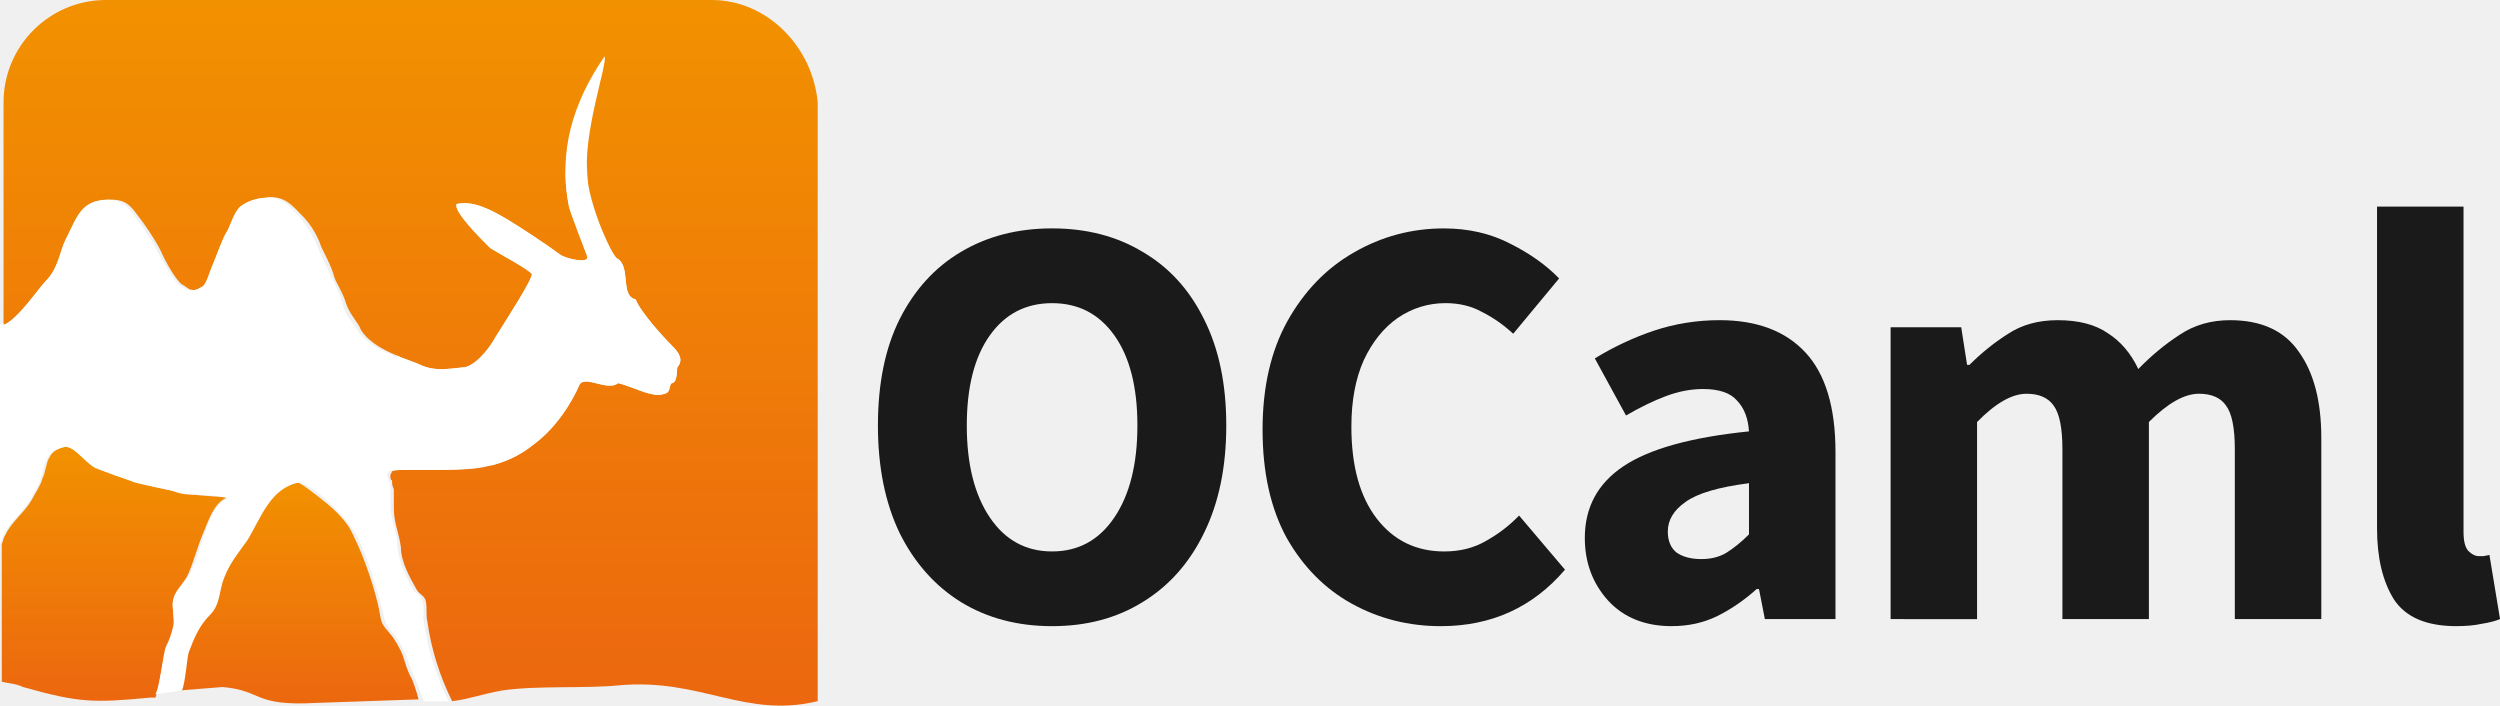
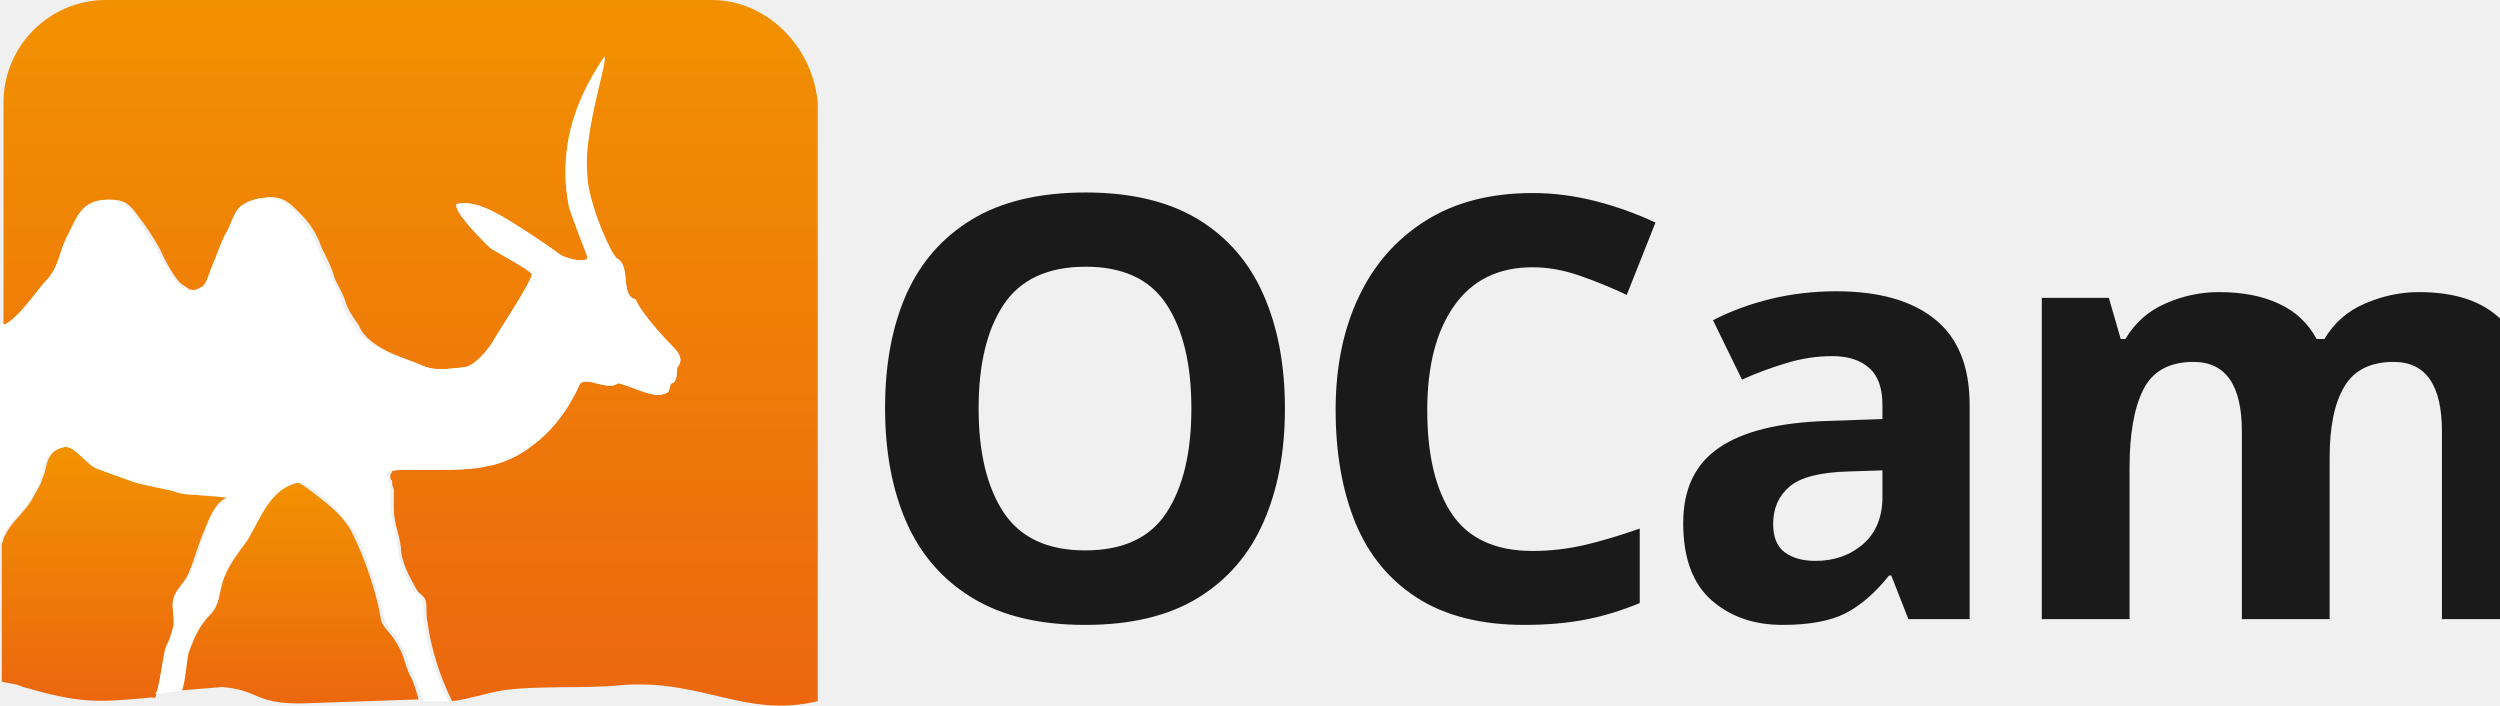
<svg xmlns="http://www.w3.org/2000/svg" version="1.1" id="Layer_1" x="0px" y="0px" viewBox="0 0 141.553 39.954" xml:space="preserve" width="141.553" height="39.954">
  <defs id="defs55">
    <linearGradient id="linearGradient1267" gradientUnits="userSpaceOnUse" x1="23.002" y1="42" x2="23.002" y2="2.046" gradientTransform="matrix(1,0,0,-1,0,42)">
      <stop offset="0" style="stop-color:#F29100" id="stop38-3" />
      <stop offset="1" style="stop-color:#EC670F" id="stop40-6" />
    </linearGradient>
  </defs>
  <style type="text/css" id="style18">
	.st0{fill:#FFFFFF;}
	.st1{fill:#484444;}
	.st2{fill:url(#SVGID_1_);}
	.st3{fill:url(#SVGID_00000019666355307410372800000003889290272895494073_);}
	.st4{fill:url(#SVGID_00000078009838544920653140000003022816676572672415_);}
	.st5{fill:url(#SVGID_00000155143267251231807990000005331660806572861321_);}
</style>
  <path class="st1" d="m 23.1,27.1 v 0 c 0,0 0,-0.1 0,0 z" id="path22" />
  <linearGradient id="SVGID_1_" gradientUnits="userSpaceOnUse" x1="23.042" y1="14.934" x2="23.042" y2="14.883" gradientTransform="matrix(1,0,0,-1,0.1,42)">
    <stop offset="0" style="stop-color:#F29100" id="stop24" />
    <stop offset="1" style="stop-color:#EC670F" id="stop26" />
  </linearGradient>
  <path class="st2" d="m 23.1,27.1 v 0 c 0,0 0,-0.1 0,0 z" id="path29" style="fill:url(#SVGID_1_)" />
  <linearGradient id="SVGID_00000159432202981495199820000013440889407401948575_" gradientUnits="userSpaceOnUse" x1="16.903" y1="14.617" x2="16.903" y2="2.071" gradientTransform="matrix(1,0,0,-1,0.1,42)">
    <stop offset="0" style="stop-color:#F29100" id="stop31" />
    <stop offset="1" style="stop-color:#EC670F" id="stop33" />
  </linearGradient>
  <path style="fill:url(#SVGID_00000159432202981495199820000013440889407401948575_)" d="m 23.3,38.4 c -0.2,-0.3 -0.4,-1 -0.5,-1.3 -0.1,-0.3 -0.5,-1 -0.7,-1.2 C 21.7,35.4 21.6,35.4 21.5,34.7 21.3,33.6 20.7,31.7 20,30.3 19.7,29.6 19.1,29 18.5,28.5 18,28.1 17,27.3 16.8,27.3 c -1.7,0.3 -2.2,2 -3,3.3 -0.4,0.7 -0.9,1.3 -1.3,2.1 -0.3,0.7 -0.3,1.5 -0.8,2.1 -0.6,0.6 -0.9,1.3 -1.2,2.1 -0.1,0.2 -0.2,1.8 -0.4,2.2 v 0 l 2.5,-0.2 c 2.3,0.2 1.7,1.1 5.3,0.9 l 5.8,-0.2 c -0.1,-0.4 -0.3,-1 -0.4,-1.2 z" id="path36" />
  <linearGradient id="SVGID_00000089567650013081133770000010991480540068032155_" gradientUnits="userSpaceOnUse" x1="23.002" y1="42" x2="23.002" y2="2.046" gradientTransform="matrix(1,0,0,-1,0.1,42)">
    <stop offset="0" style="stop-color:#F29100" id="stop38" />
    <stop offset="1" style="stop-color:#EC670F" id="stop40" />
  </linearGradient>
  <path style="fill:url(#SVGID_00000089567650013081133770000010991480540068032155_)" d="M 40.3,0 H 6 C 2.8,0 0.2,2.6 0.2,5.8 v 12.6 c 0.8,-0.3 2,-2.1 2.4,-2.5 0.7,-0.7 0.8,-1.7 1.1,-2.3 0.7,-1.4 0.9,-2.3 2.5,-2.3 0.8,0 1.1,0.2 1.6,0.9 0.4,0.5 1,1.4 1.3,2 0.3,0.7 0.9,1.7 1.2,1.9 0.2,0.1 0.4,0.3 0.5,0.3 0.3,0.1 0.5,-0.1 0.7,-0.2 0.2,-0.2 0.3,-0.6 0.5,-1.1 0.3,-0.7 0.6,-1.6 0.8,-1.9 0.3,-0.5 0.4,-1.1 0.8,-1.5 0.5,-0.4 1.2,-0.5 1.4,-0.5 1.1,-0.2 1.6,0.5 2.1,1 0.3,0.3 0.8,0.9 1.1,1.8 0.3,0.6 0.6,1.2 0.7,1.6 0.1,0.4 0.5,0.9 0.7,1.6 0.2,0.6 0.7,1.1 0.8,1.4 0,0 0.3,0.8 2,1.5 0.4,0.2 1.1,0.4 1.5,0.6 0.7,0.3 1.4,0.2 2.3,0.1 0.6,0 1.459,-0.961 1.864,-1.73 0.612,-0.981 2.055,-3.199 2.054,-3.557 -0.253,-0.298 -1.5,-0.952 -2.358,-1.468 -0.565,-0.559 -2.105,-2.095 -1.905,-2.495 0.9,-0.215 1.916,0.304 2.862,0.866 0.575,0.342 2.059,1.303 2.986,1.99 0.342,0.253 1.71,0.548 1.542,0.094 -0.095,-0.256 -0.978,-2.538 -1.032,-2.813 -0.594,-3.017 0.346,-3.729 0.693,-3.354 0.235,0.255 0.315,0.273 0.359,1.836 0.052,1.824 1.389,4.259 1.661,4.454 0.829,0.434 0.161,2.123 1.061,2.323 0.317,0.778 1.631,2.197 2.131,2.697 0.3,0.3 0.613,0.731 0.229,1.156 -0.027,0.838 -0.165,0.858 -0.365,0.922 -0.134,0.462 -0.048,0.54 -0.651,0.636 -0.63,0.027 -1.491,-0.449 -2.33,-0.669 C 34.4,22.188 33.1,21.2 32.8,21.8 c 0,0 -0.8,2 -2.5,3.3 -0.4,0.3 -1.3,1.1 -3.2,1.4 -0.8,0.1 -1.6,0.1 -2.5,0.1 h -1.3 c -0.3,0 -1.1,0 -1.1,0.1 l -0.1,0.2 c 0,0.1 0,0.3 0.1,0.3 0,0.2 0,0.3 0.1,0.5 v 1.1 c 0,0.8 0.3,1.4 0.4,2.2 0,0.8 0.5,1.7 0.9,2.4 0.2,0.3 0.4,0.3 0.5,0.6 0.1,0.4 0,0.8 0.1,1.2 0.2,1.5 0.7,3.1 1.4,4.5 v 0 c 0.9,-0.1 1.7,-0.4 2.8,-0.6 2,-0.3 4.8,-0.1 6.7,-0.3 4.6,-0.4 7.1,1.9 11.2,0.9 V 5.8 C 46,2.6 43.4,0 40.3,0 Z M 23.1,27.1 c 0,-0.1 0,0 0,0 z" id="path43" />
  <linearGradient id="SVGID_00000104673081434150911260000016506419810385994163_" gradientUnits="userSpaceOnUse" x1="6.407" y1="16.486" x2="6.407" y2="2.322" gradientTransform="matrix(1,0,0,-1,0.1,42)">
    <stop offset="0" style="stop-color:#F29100" id="stop45" />
    <stop offset="1" style="stop-color:#EC670F" id="stop47" />
  </linearGradient>
  <path style="fill:url(#SVGID_00000104673081434150911260000016506419810385994163_)" d="m 10.7,32.4 c 0.3,-0.7 0.5,-1.5 0.8,-2.2 0.3,-0.7 0.6,-1.7 1.3,-2 C 12.7,28.1 11.4,28.1 11,28 10.6,28 10.2,27.9 9.9,27.8 9.2,27.7 8.4,27.5 7.7,27.3 7.3,27.2 5.8,26.7 5.5,26.5 4.8,26.2 4.3,25.3 3.7,25.3 3.3,25.4 3,25.5 2.8,25.9 2.6,26.2 2.6,26.7 2.4,27.1 2.3,27.5 2,27.9 1.8,28.3 1.4,29 0.6,29.6 0.3,30.3 0.2,30.4 0.2,30.6 0.1,30.8 v 7.8 c 0.4,0.1 0.8,0.1 1.2,0.3 3.2,0.9 4,0.9 7.2,0.6 h 0.3 v 0 C 9,39 9.2,37.3 9.4,36.8 c 0.1,-0.4 0.3,-0.7 0.4,-1.1 0.1,-0.4 0,-0.8 0,-1.1 -0.2,-1.1 0.6,-1.4 0.9,-2.2 z" id="path50" />
  <path id="path20-5" style="display:inline;fill:#ffffff;stroke-width:1" class="st0" d="m 32.213,11.691 c 0.054,0.275 0.937,2.559 1.031,2.814 0.168,0.454 -1.199,0.158 -1.541,-0.096 -0.927,-0.687 -2.411,-1.646 -2.986,-1.988 -0.945,-0.562 -1.962,-1.083 -2.861,-0.867 -0.2,0.4 1.339,1.937 1.904,2.496 0.858,0.517 2.104,1.169 2.357,1.467 0.001,0.358 -1.443,2.578 -2.055,3.559 -0.405,0.769 -1.263,1.73 -1.863,1.73 -0.9,0.1 -1.599,0.198 -2.299,-0.102 -0.384,-0.192 -1.035,-0.384 -1.441,-0.576 v 0.105 c -0.101,-0.043 -0.196,-0.086 -0.26,-0.129 -1.7,-0.7 -2,-1.5 -2,-1.5 -0.2,-0.3 -0.699,-0.8 -0.799,-1.4 -0.2,-0.7 -0.501,-1.3 -0.701,-1.6 -0.1,-0.4 -0.499,-1 -0.699,-1.6 -0.3,-0.8 -0.8,-1.401 -1.1,-1.801 -0.421,-0.421 -0.847,-0.976 -1.625,-1.025 -0.089,0.004 -0.177,0.007 -0.275,0.025 -0.2,0 -0.9,0.1 -1.4,0.5 -0.4,0.4 -0.501,1 -0.801,1.5 -0.2,0.3 -0.499,1.2 -0.799,1.9 -0.2,0.5 -0.3,0.9 -0.5,1.1 -0.184,0.092 -0.372,0.258 -0.633,0.209 -0.082,0.019 -0.167,0.026 -0.268,-0.008 -0.2,-0.1 -0.4,-0.201 -0.5,-0.301 C 9.9,15.905 9.3,15.005 8.9,14.205 8.6,13.605 8,12.705 7.6,12.205 7.123,11.538 6.816,11.333 6.098,11.314 c -1.499,0.041 -1.715,0.924 -2.398,2.291 -0.3,0.6 -0.4,1.601 -1.1,2.301 -0.4,0.4 -1.6,2.2 -2.4,2.5 v -0.111 C 0.132,18.336 0.063,18.383 0,18.406 v 12.4 c 0.1,-0.2 0.099,-0.3 0.199,-0.5 0.3,-0.7 1.1,-1.3 1.5,-2 0.2,-0.4 0.5,-0.801 0.6,-1.201 0.1,-0.3 0.2,-0.899 0.4,-1.199 0.2,-0.4 0.6,-0.5 0.9,-0.6 0.6,-0.1 1.101,0.799 1.801,1.199 0.3,0.1 1.699,0.601 2.199,0.801 0.7,0.2 1.499,0.3 2.199,0.5 0.5,0.2 0.901,0.199 1.301,0.199 0.4,0 1.701,0.099 1.801,0.199 -0.7,0.3 -1.101,1.3 -1.301,2 -0.3,0.7 -0.401,1.501 -0.801,2.201 -0.4,0.8 -1.1,1.1 -1,2 0,0.4 0.1,0.7 0,1.1 -0.1,0.4 -0.198,0.7 -0.398,1.1 -0.2,0.5 -0.302,2.201 -0.602,2.701 l 1.5,-0.201 c 0.2,-0.4 0.3,-1.999 0.4,-2.199 0.3,-0.8 0.601,-1.5 1.201,-2.1 0.6,-0.6 0.499,-1.402 0.799,-2.102 0.3,-0.8 0.801,-1.4 1.301,-2.1 0.8,-1.3 1.3,-2.999 3,-3.299 0.2,0 1.199,0.699 1.699,1.199 0.5,0.5 1.1,1.101 1.5,1.801 0.7,1.4 1.2,3.298 1.5,4.398 0.1,0.6 0.2,0.701 0.6,1.201 0.2,0.2 0.601,0.899 0.701,1.199 0.1,0.3 0.3,0.901 0.5,1.301 C 23.6,38.606 23.8,39.205 24,39.705 h 1.4 C 24.7,38.305 24.2,36.705 24,35.205 23.9,34.805 24.1,34.406 23.9,34.006 c -0.1,-0.3 -0.3,-0.4 -0.5,-0.6 C 23,32.706 22.6,31.806 22.5,31.006 22.5,30.206 22.2,29.607 22.1,28.807 v -1.102 c 0,-0.2 3.91e-4,-0.3 -0.1,-0.5 0,0 3.9e-4,-0.199 -0.1,-0.299 l 0.1,-0.201 c 0,-0.1 0.8,-0.1 1.1,-0.1 h 0.199 1.102 c 0.9,0 1.7,3.91e-4 2.5,-0.1 0.274,-0.043 0.52,-0.099 0.754,-0.16 h 0.199 c 1.389,-0.362 2.103,-0.983 2.445,-1.24 1.7,-1.3 2.5,-3.299 2.5,-3.299 0.3,-0.6 1.601,0.387 2.201,-0.113 0.839,0.219 1.701,0.697 2.33,0.67 0.603,-0.096 0.516,-0.175 0.65,-0.637 0.2,-0.063 0.339,-0.083 0.365,-0.922 0.384,-0.424 0.071,-0.856 -0.229,-1.156 C 37.617,19.148 36.303,17.729 35.986,16.951 35.086,16.751 35.755,15.063 34.926,14.629 34.654,14.434 33.496,11.983 33.266,10.174 32.939,7.613 34.459,3.453 34.223,3.199 32.425,5.839 31.604,8.567 32.213,11.691 Z" />
-   <g aria-label="OCaml" id="text310" style="font-size:33.316px;line-height:0;font-family:inter;-inkscape-font-specification:inter;letter-spacing:-1.01px;opacity:1;fill:#1a1a1a;stroke-width:2.776">
-     <path d="m 59.571,35.454 q -2.932,0 -5.164,-1.366 -2.199,-1.366 -3.465,-3.898 -1.233,-2.565 -1.233,-6.097 0,-3.565 1.233,-6.03 1.266,-2.499 3.465,-3.798 2.232,-1.333 5.164,-1.333 2.932,0 5.131,1.333 2.232,1.299 3.465,3.798 1.266,2.499 1.266,6.03 0,3.531 -1.266,6.097 -1.233,2.532 -3.465,3.898 -2.199,1.366 -5.131,1.366 z m 0,-4.231 q 2.232,0 3.531,-1.932 1.299,-1.932 1.299,-5.197 0,-3.265 -1.299,-5.097 -1.299,-1.832 -3.531,-1.832 -2.232,0 -3.531,1.832 -1.299,1.832 -1.299,5.097 0,3.265 1.299,5.197 1.299,1.932 3.531,1.932 z" style="font-weight:bold;font-family:'Source Sans Pro';-inkscape-font-specification:'Source Sans Pro Bold'" id="path496" />
-     <path d="m 81.583,35.454 q -2.732,0 -5.031,-1.266 -2.299,-1.266 -3.698,-3.731 -1.366,-2.499 -1.366,-6.13 0,-3.598 1.399,-6.13 1.433,-2.565 3.765,-3.898 2.365,-1.366 5.097,-1.366 2.099,0 3.765,0.866 1.666,0.833 2.765,1.966 l -2.599,3.132 q -0.833,-0.766 -1.766,-1.233 -0.9,-0.5 -2.066,-0.5 -1.466,0 -2.699,0.833 -1.199,0.833 -1.932,2.399 -0.7,1.566 -0.7,3.765 0,3.332 1.433,5.197 1.433,1.866 3.831,1.866 1.333,0 2.365,-0.6 1.066,-0.6 1.866,-1.433 l 2.599,3.065 q -2.732,3.198 -7.03,3.198 z" style="font-weight:bold;font-family:'Source Sans Pro';-inkscape-font-specification:'Source Sans Pro Bold'" id="path498" />
-     <path d="m 94.665,35.454 q -2.265,0 -3.598,-1.433 -1.333,-1.466 -1.333,-3.565 0,-2.599 2.199,-4.065 2.199,-1.466 7.096,-1.966 -0.067,-1.099 -0.666,-1.732 -0.566,-0.666 -1.932,-0.666 -1.033,0 -2.099,0.4 -1.066,0.4 -2.265,1.099 l -1.766,-3.232 q 1.566,-0.966 3.332,-1.566 1.799,-0.6 3.731,-0.6 3.165,0 4.864,1.832 1.699,1.832 1.699,5.63 v 9.462 h -3.998 l -0.333,-1.699 h -0.133 q -1.033,0.933 -2.232,1.533 -1.166,0.566 -2.565,0.566 z m 1.666,-3.798 q 0.833,0 1.433,-0.366 0.633,-0.4 1.266,-1.033 v -2.898 q -2.599,0.333 -3.598,1.066 -0.999,0.7 -0.999,1.666 0,0.8 0.5,1.199 0.533,0.366 1.399,0.366 z" style="font-weight:bold;font-family:'Source Sans Pro';-inkscape-font-specification:'Source Sans Pro Bold'" id="path500" />
-     <path d="M 107.048,35.054 V 18.529 h 3.998 l 0.333,2.132 h 0.133 q 1.033,-1.033 2.199,-1.766 1.166,-0.766 2.799,-0.766 1.766,0 2.832,0.733 1.099,0.7 1.732,2.032 1.099,-1.133 2.332,-1.932 1.233,-0.833 2.865,-0.833 2.665,0 3.898,1.799 1.266,1.766 1.266,4.864 v 10.261 h -4.897 v -9.628 q 0,-1.799 -0.5,-2.465 -0.466,-0.666 -1.533,-0.666 -1.233,0 -2.832,1.599 v 11.161 h -4.897 v -9.628 q 0,-1.799 -0.5,-2.465 -0.466,-0.666 -1.533,-0.666 -1.233,0 -2.799,1.599 v 11.161 z" style="font-weight:bold;font-family:'Source Sans Pro';-inkscape-font-specification:'Source Sans Pro Bold'" id="path502" />
-     <path d="m 139.088,35.454 q -2.532,0 -3.531,-1.499 -0.966,-1.533 -0.966,-4.031 V 11.699 h 4.897 V 30.123 q 0,0.766 0.267,1.066 0.3,0.3 0.6,0.3 0.167,0 0.267,0 0.133,-0.033 0.333,-0.067 l 0.6,3.631 q -0.4,0.167 -1.033,0.267 -0.6,0.133 -1.433,0.133 z" style="font-weight:bold;font-family:'Source Sans Pro';-inkscape-font-specification:'Source Sans Pro Bold'" id="path504" />
-   </g>
+   <text xml:space="preserve" style="font-size:33.316px;line-height:0;font-family:inter;-inkscape-font-specification:inter;letter-spacing:-1.01px;opacity:1;fill:#1a1a1a;stroke-width:2.776" x="48.177" y="35.054" id="text310">
+     <tspan id="tspan308" x="48.177" y="35.054" style="font-style:normal;font-variant:normal;font-weight:bold;font-stretch:normal;font-family:'Source Sans Pro';-inkscape-font-specification:'Source Sans Pro Bold';fill:#1a1a1a;stroke-width:2.776">OCaml</tspan>
+   </text>
</svg>
